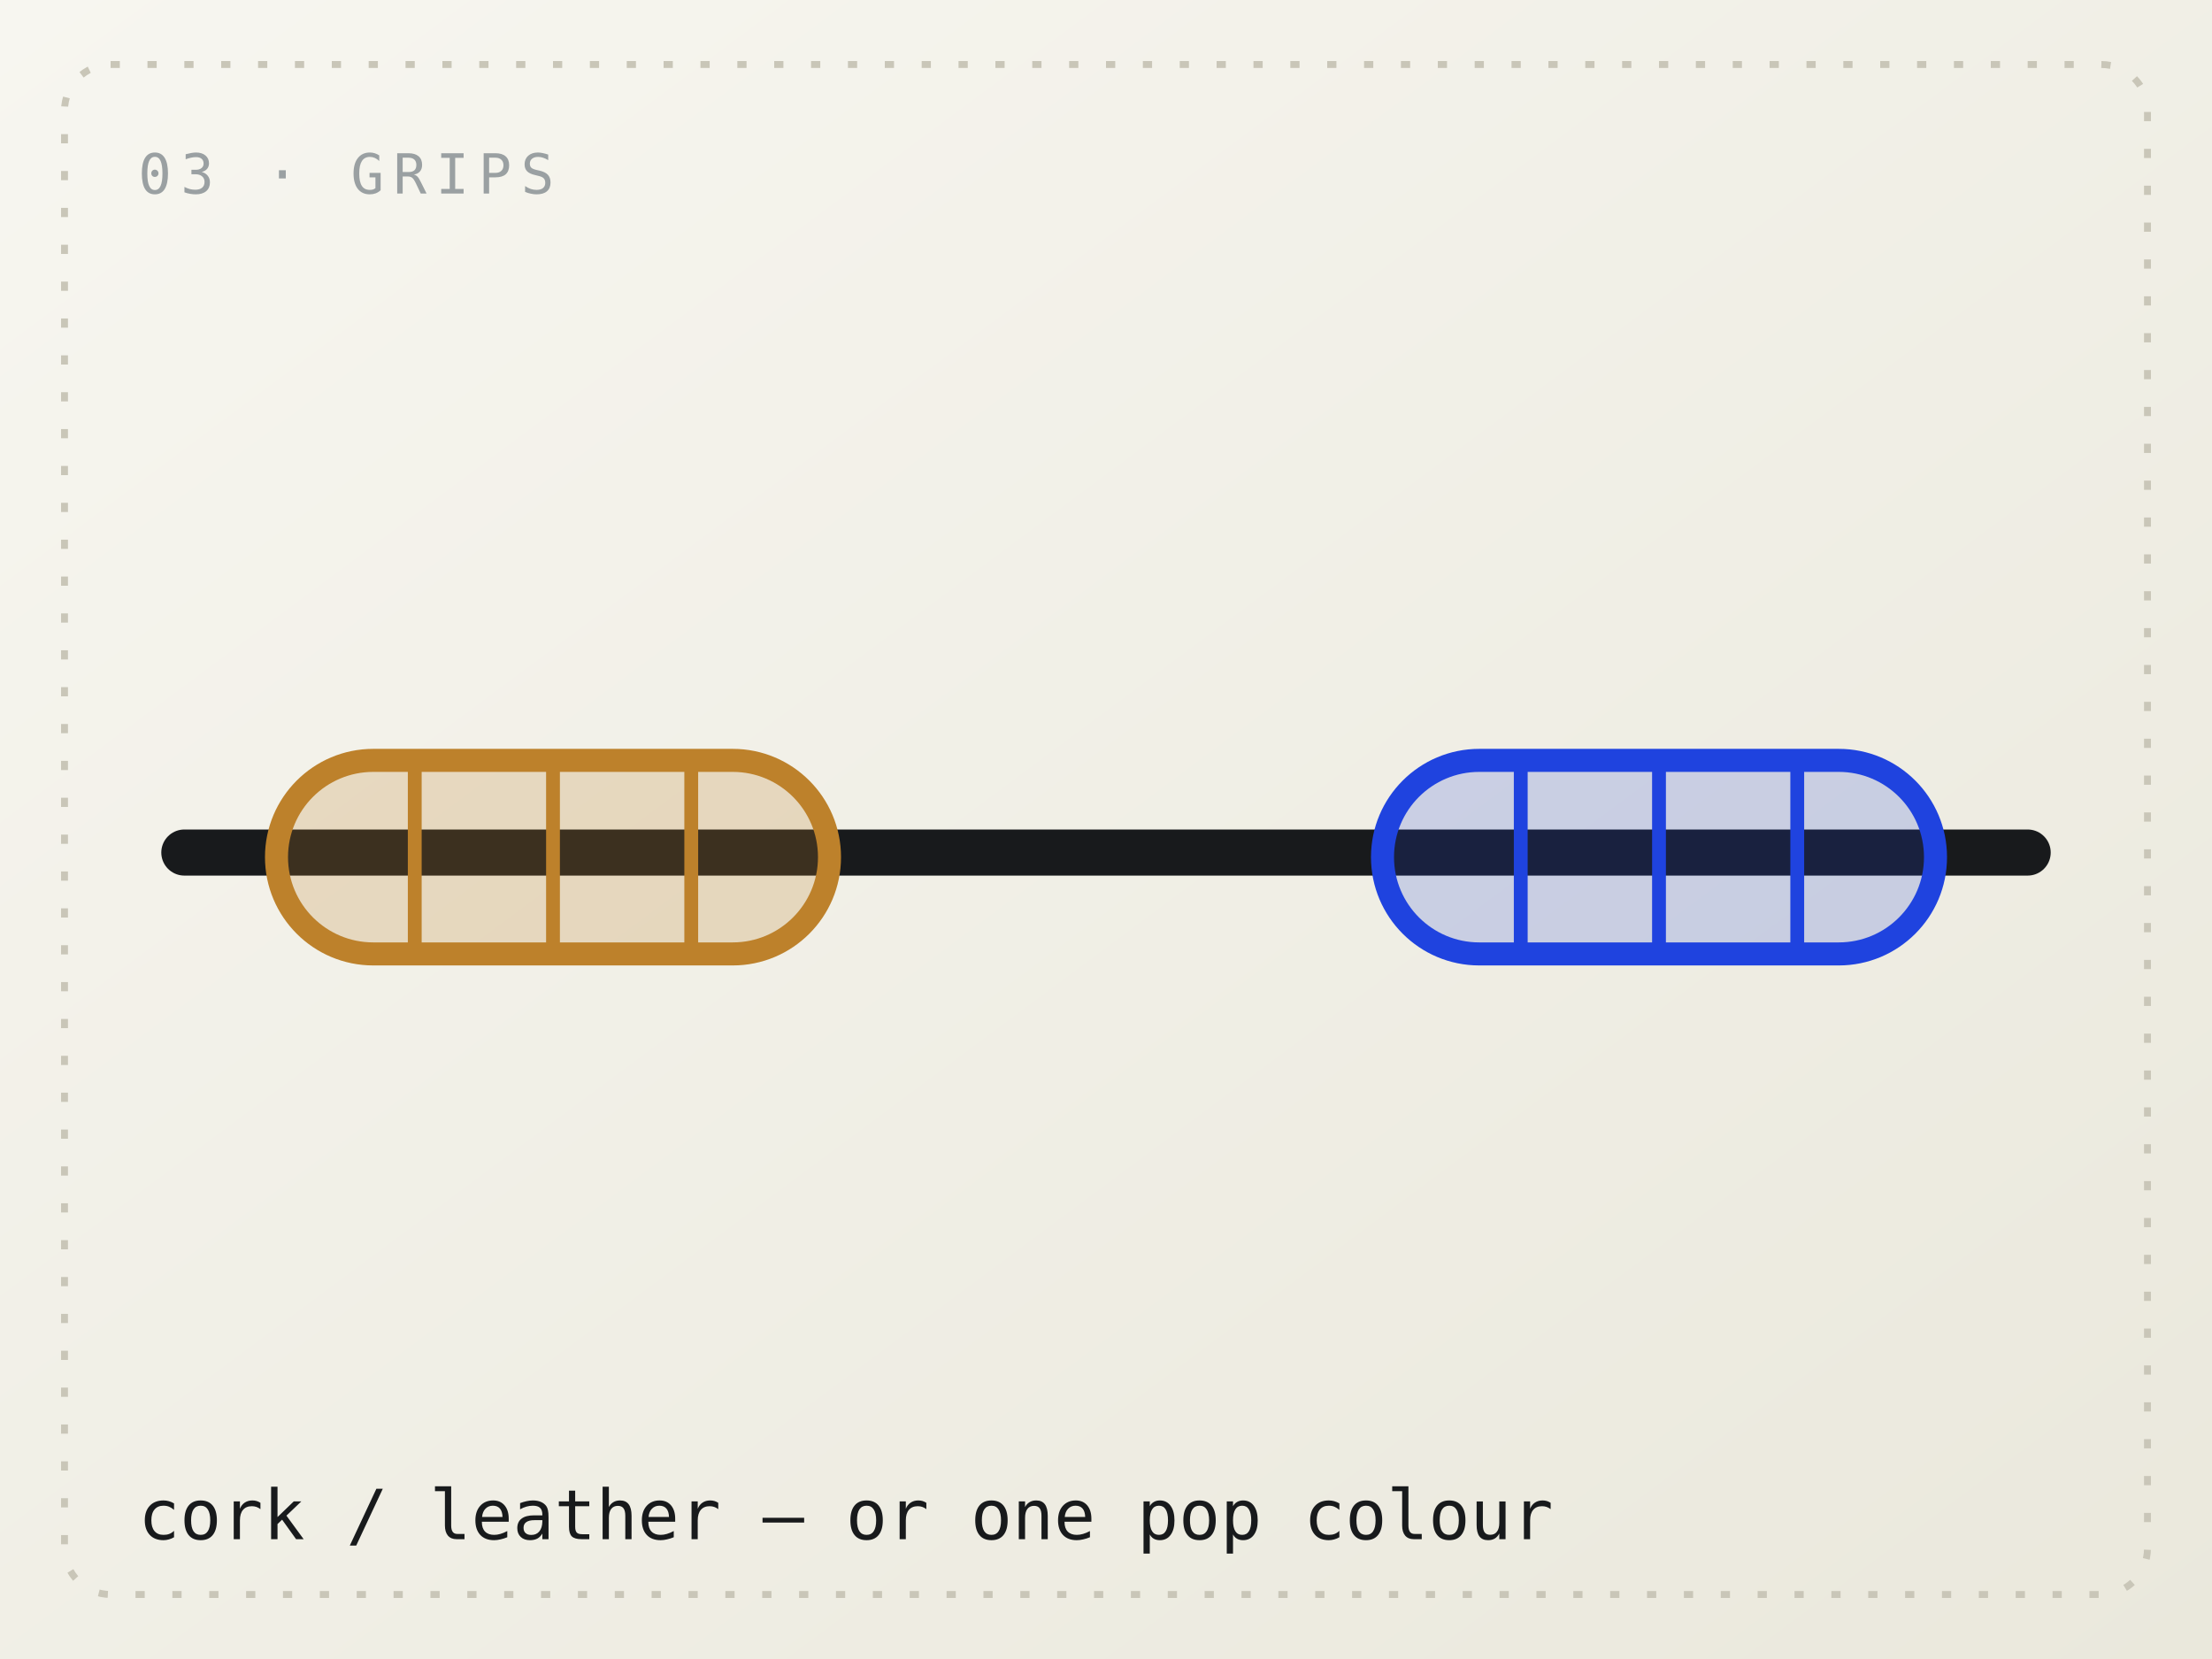
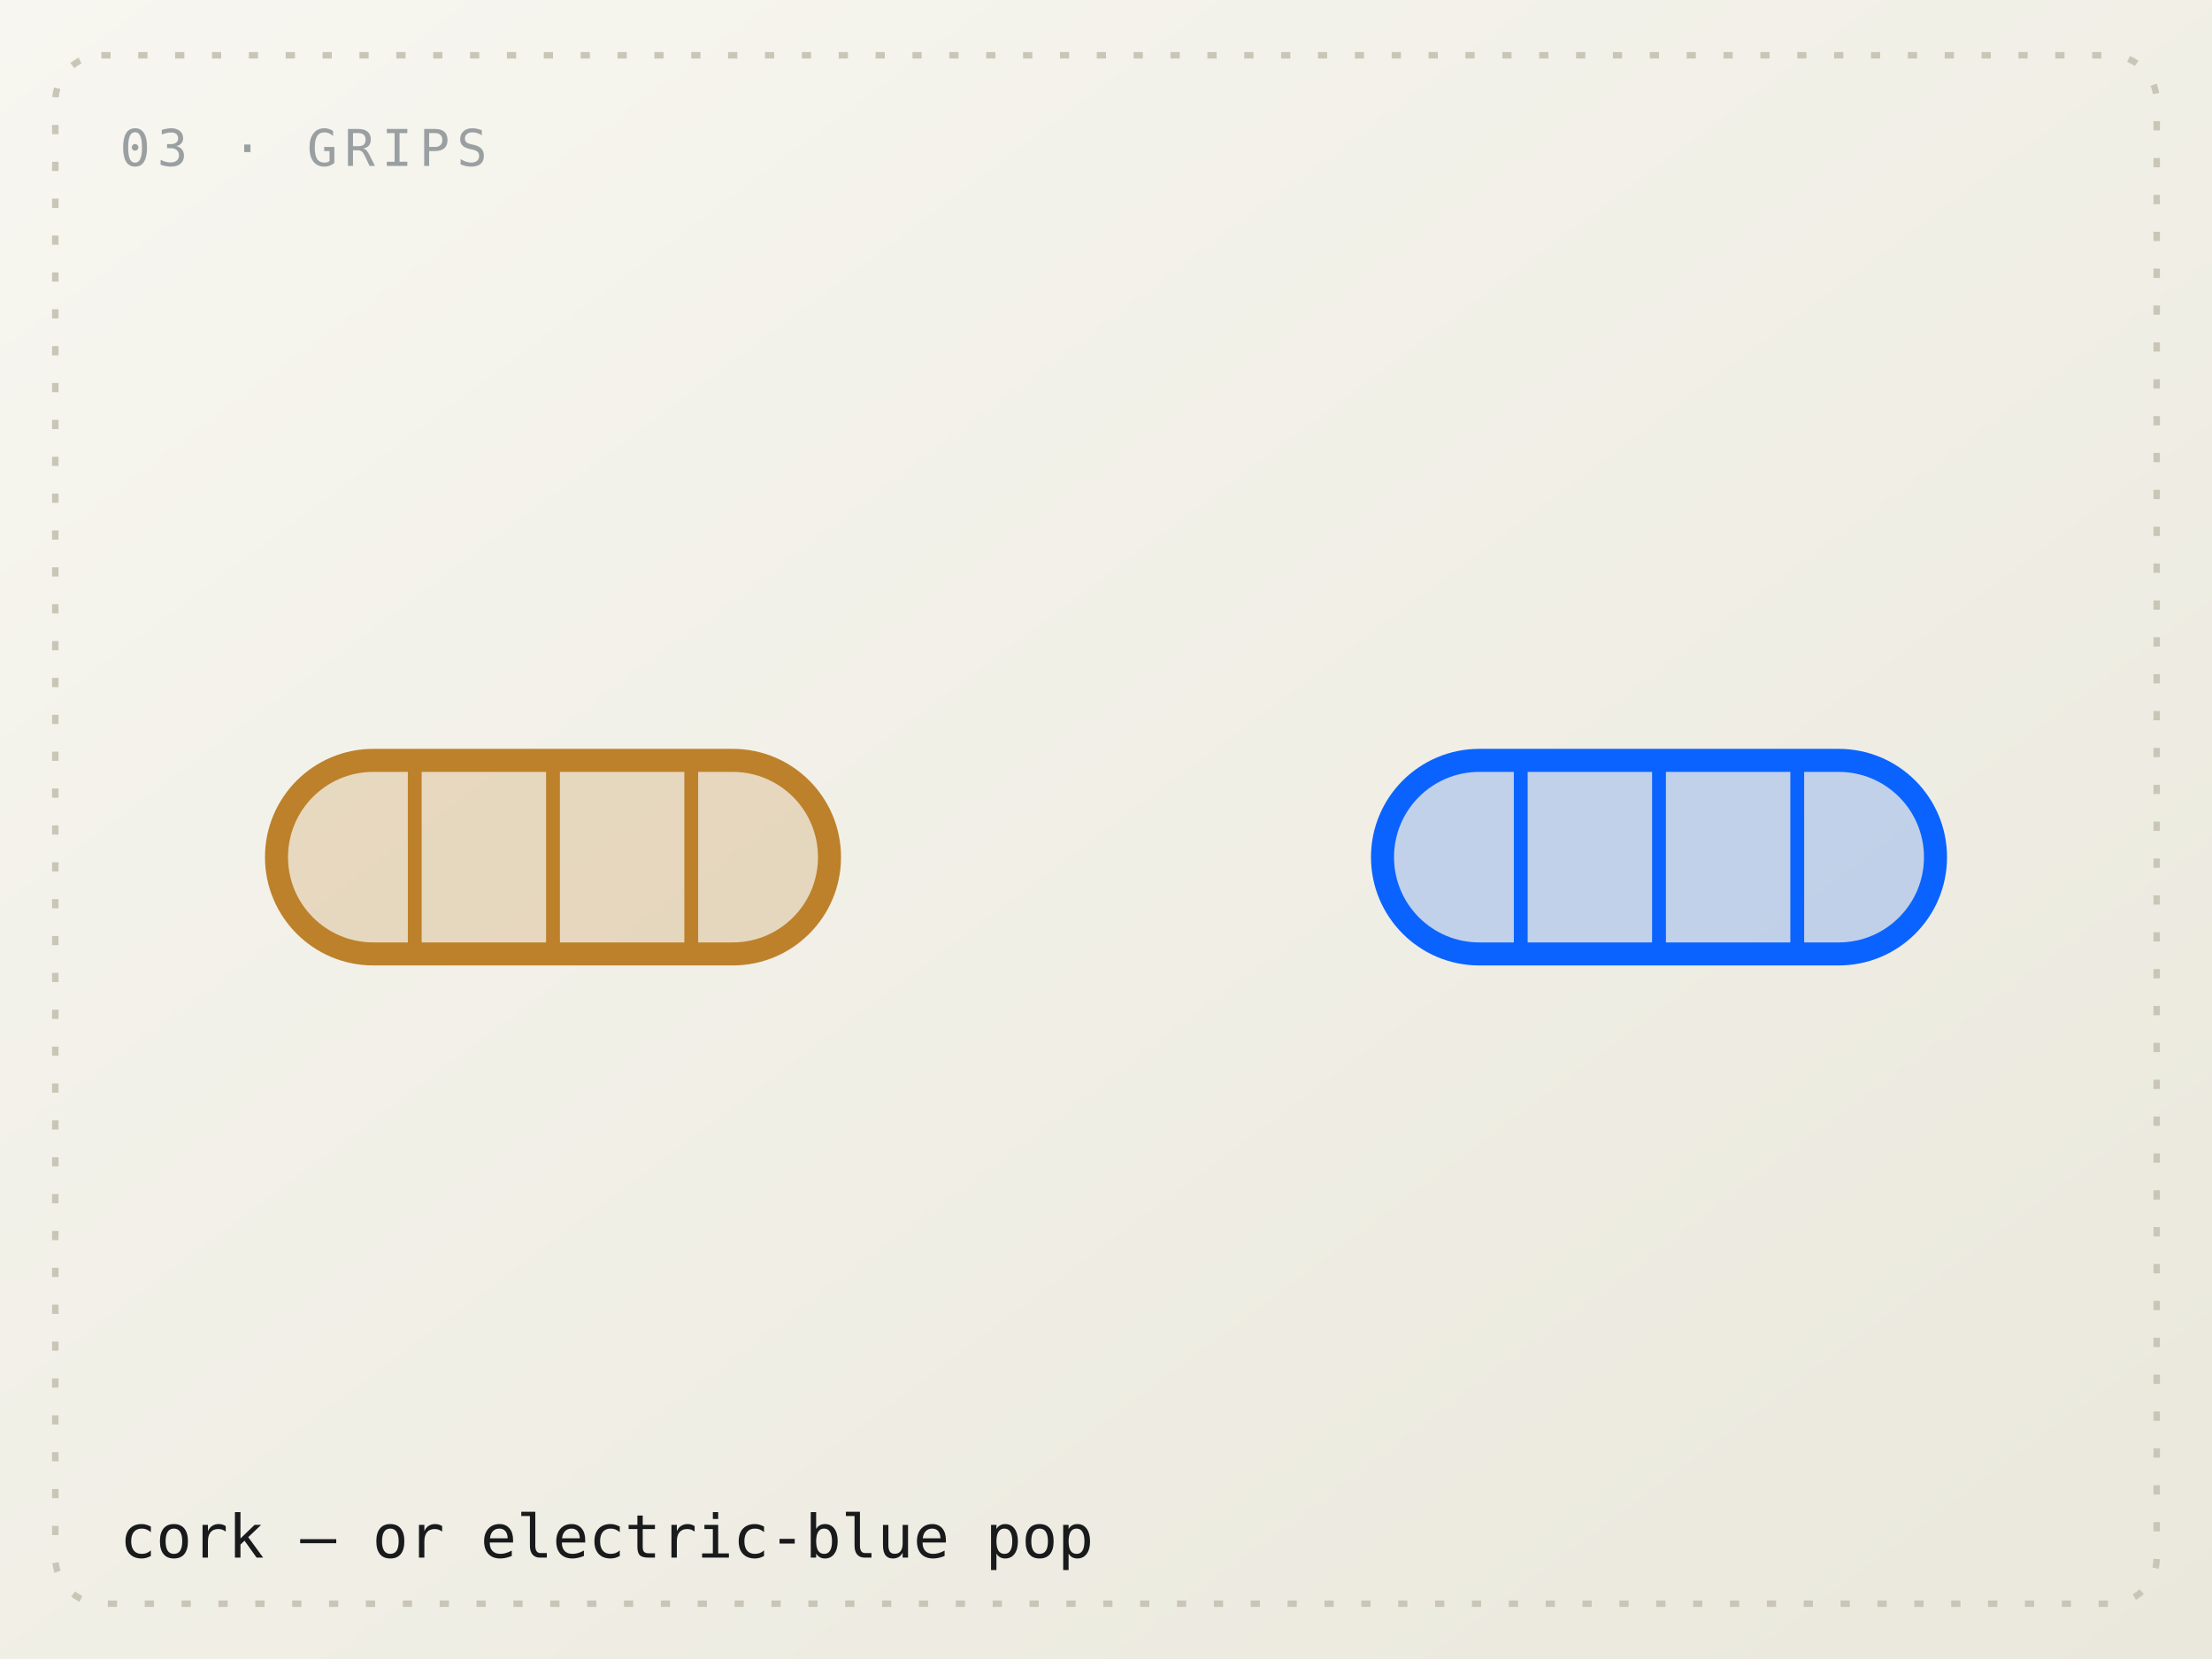
- <svg xmlns="http://www.w3.org/2000/svg" viewBox="0 0 480 360" role="img" aria-label="Handlebar grips on a bar">
+ <svg xmlns="http://www.w3.org/2000/svg" viewBox="0 0 480 360" role="img" aria-label="Handlebar grips, cork and electric blue">
  <defs>
    <linearGradient id="bg" x1="0" y1="0" x2="1" y2="1">
      <stop offset="0" stop-color="#f7f6f0" />
      <stop offset="1" stop-color="#eae8dc" />
    </linearGradient>
+     <linearGradient id="chrome" x1="0" y1="0" x2="0" y2="1">
+       <stop offset="0" stop-color="#f4f6f8" />
+       <stop offset="0.35" stop-color="#c3ccd2" />
+       <stop offset="0.55" stop-color="#8b969d" />
+       <stop offset="0.75" stop-color="#c3ccd2" />
+       <stop offset="1" stop-color="#e7ecef" />
+     </linearGradient>
  </defs>
  <rect width="480" height="360" fill="url(#bg)" />
-   <rect x="14" y="14" width="452" height="332" fill="none" stroke="#c9c6b8" stroke-width="1.5" stroke-dasharray="2 6" rx="10" />
-   <text x="30" y="42" font-family="'Space Mono', ui-monospace, monospace" font-size="12" letter-spacing="2" fill="#9aa0a2">03 · GRIPS</text>
+   <rect x="12" y="12" width="456" height="336" fill="none" stroke="#c9c6b8" stroke-width="1.4" stroke-dasharray="2 6" rx="10" />
+   <text x="26" y="36" font-family="Space Mono, ui-monospace, monospace" font-size="11" letter-spacing="1.5" fill="#9aa0a2">03 · GRIPS</text>
+   <text x="26" y="338" font-family="Space Mono, ui-monospace, monospace" font-size="13" fill="#181a1c">cork — or electric-blue pop</text>
  <g fill="none" stroke="#181a1c" stroke-width="3" stroke-linecap="round" stroke-linejoin="round">
-     <line x1="40" y1="185" x2="440" y2="185" stroke="#181a1c" stroke-width="10" />
+     <line x1="40" y1="185" x2="440" y2="185" stroke="url(#chrome)" stroke-width="10" />
    <rect x="60" y="165" width="120" height="42" rx="21" fill="#bd812b" fill-opacity="0.22" stroke="#bd812b" stroke-width="5" />
-     <rect x="300" y="165" width="120" height="42" rx="21" fill="#1f43df" fill-opacity="0.18" stroke="#1f43df" stroke-width="5" />
+     <rect x="300" y="165" width="120" height="42" rx="21" fill="#0a63ff" fill-opacity="0.20" stroke="#0a63ff" stroke-width="5" />
    <line x1="90" y1="167" x2="90" y2="205" stroke="#bd812b" stroke-width="3" />
    <line x1="120" y1="167" x2="120" y2="205" stroke="#bd812b" stroke-width="3" />
    <line x1="150" y1="167" x2="150" y2="205" stroke="#bd812b" stroke-width="3" />
-     <line x1="330" y1="167" x2="330" y2="205" stroke="#1f43df" stroke-width="3" />
-     <line x1="360" y1="167" x2="360" y2="205" stroke="#1f43df" stroke-width="3" />
-     <line x1="390" y1="167" x2="390" y2="205" stroke="#1f43df" stroke-width="3" />
+     <line x1="330" y1="167" x2="330" y2="205" stroke="#0a63ff" stroke-width="3" />
+     <line x1="360" y1="167" x2="360" y2="205" stroke="#0a63ff" stroke-width="3" />
+     <line x1="390" y1="167" x2="390" y2="205" stroke="#0a63ff" stroke-width="3" />
  </g>
-   <text x="30" y="334" font-family="'Space Mono', ui-monospace, monospace" font-size="15" fill="#181a1c">cork / leather — or one pop colour</text>
</svg>
